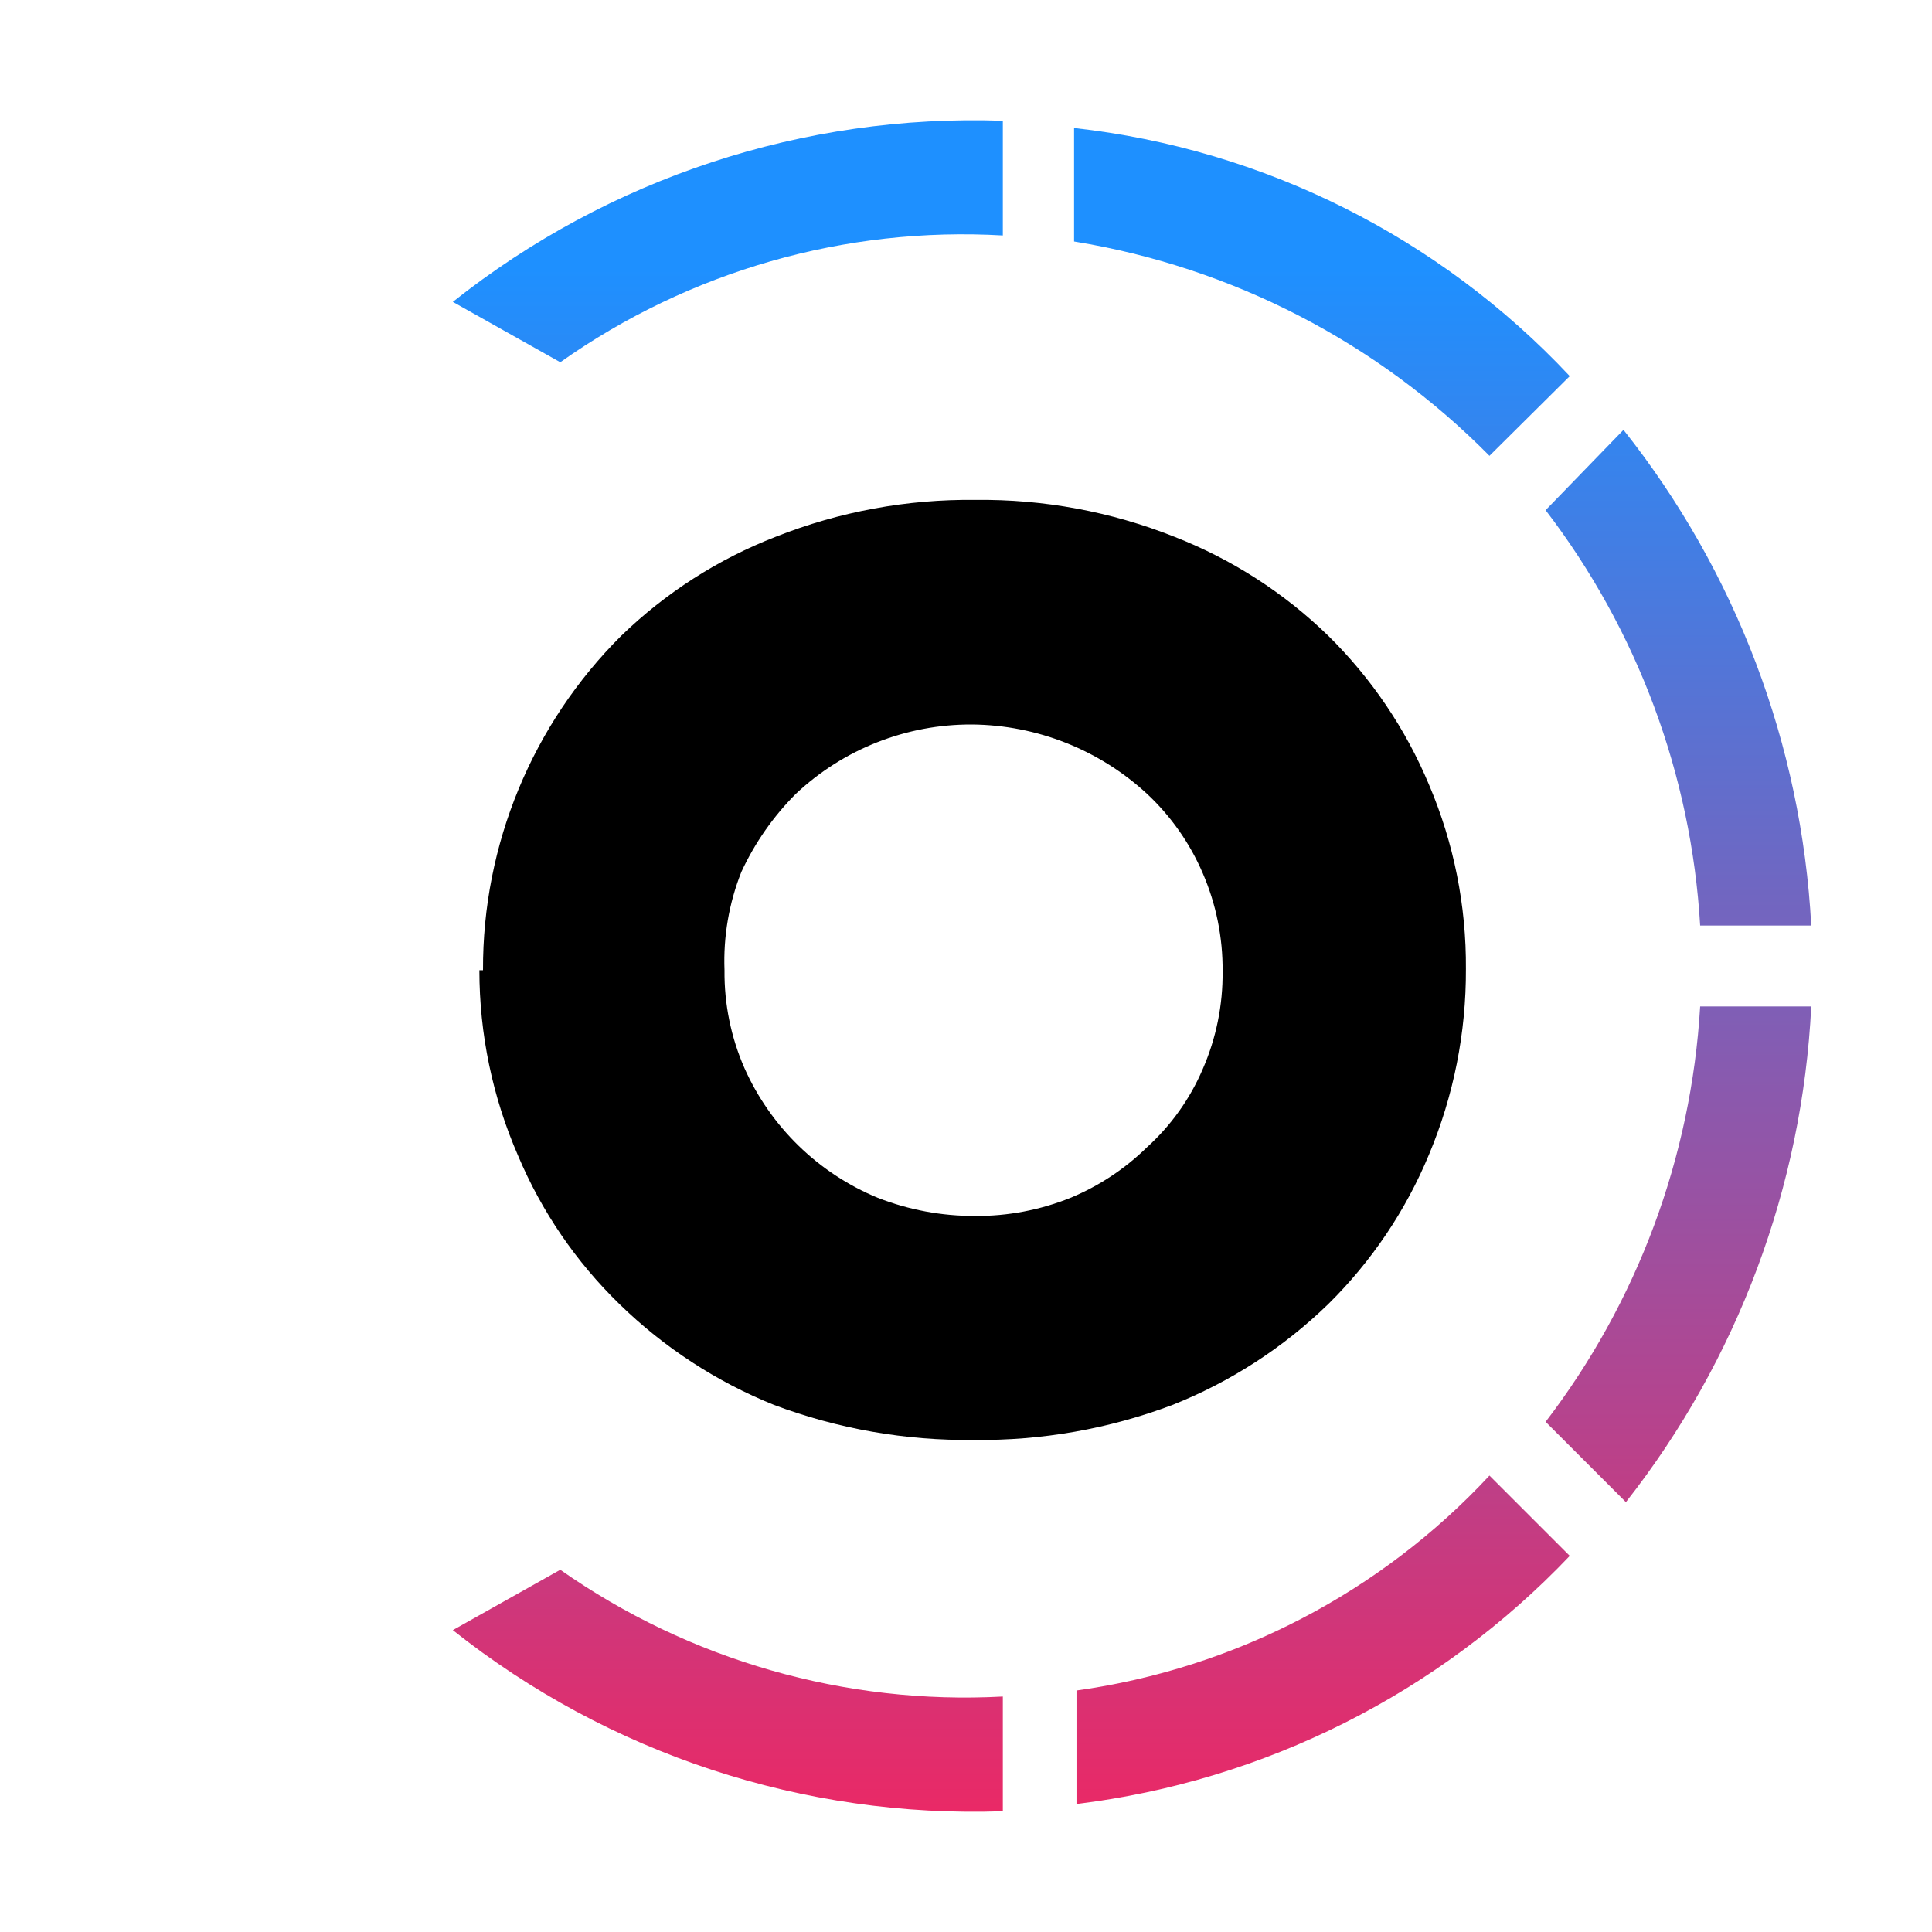
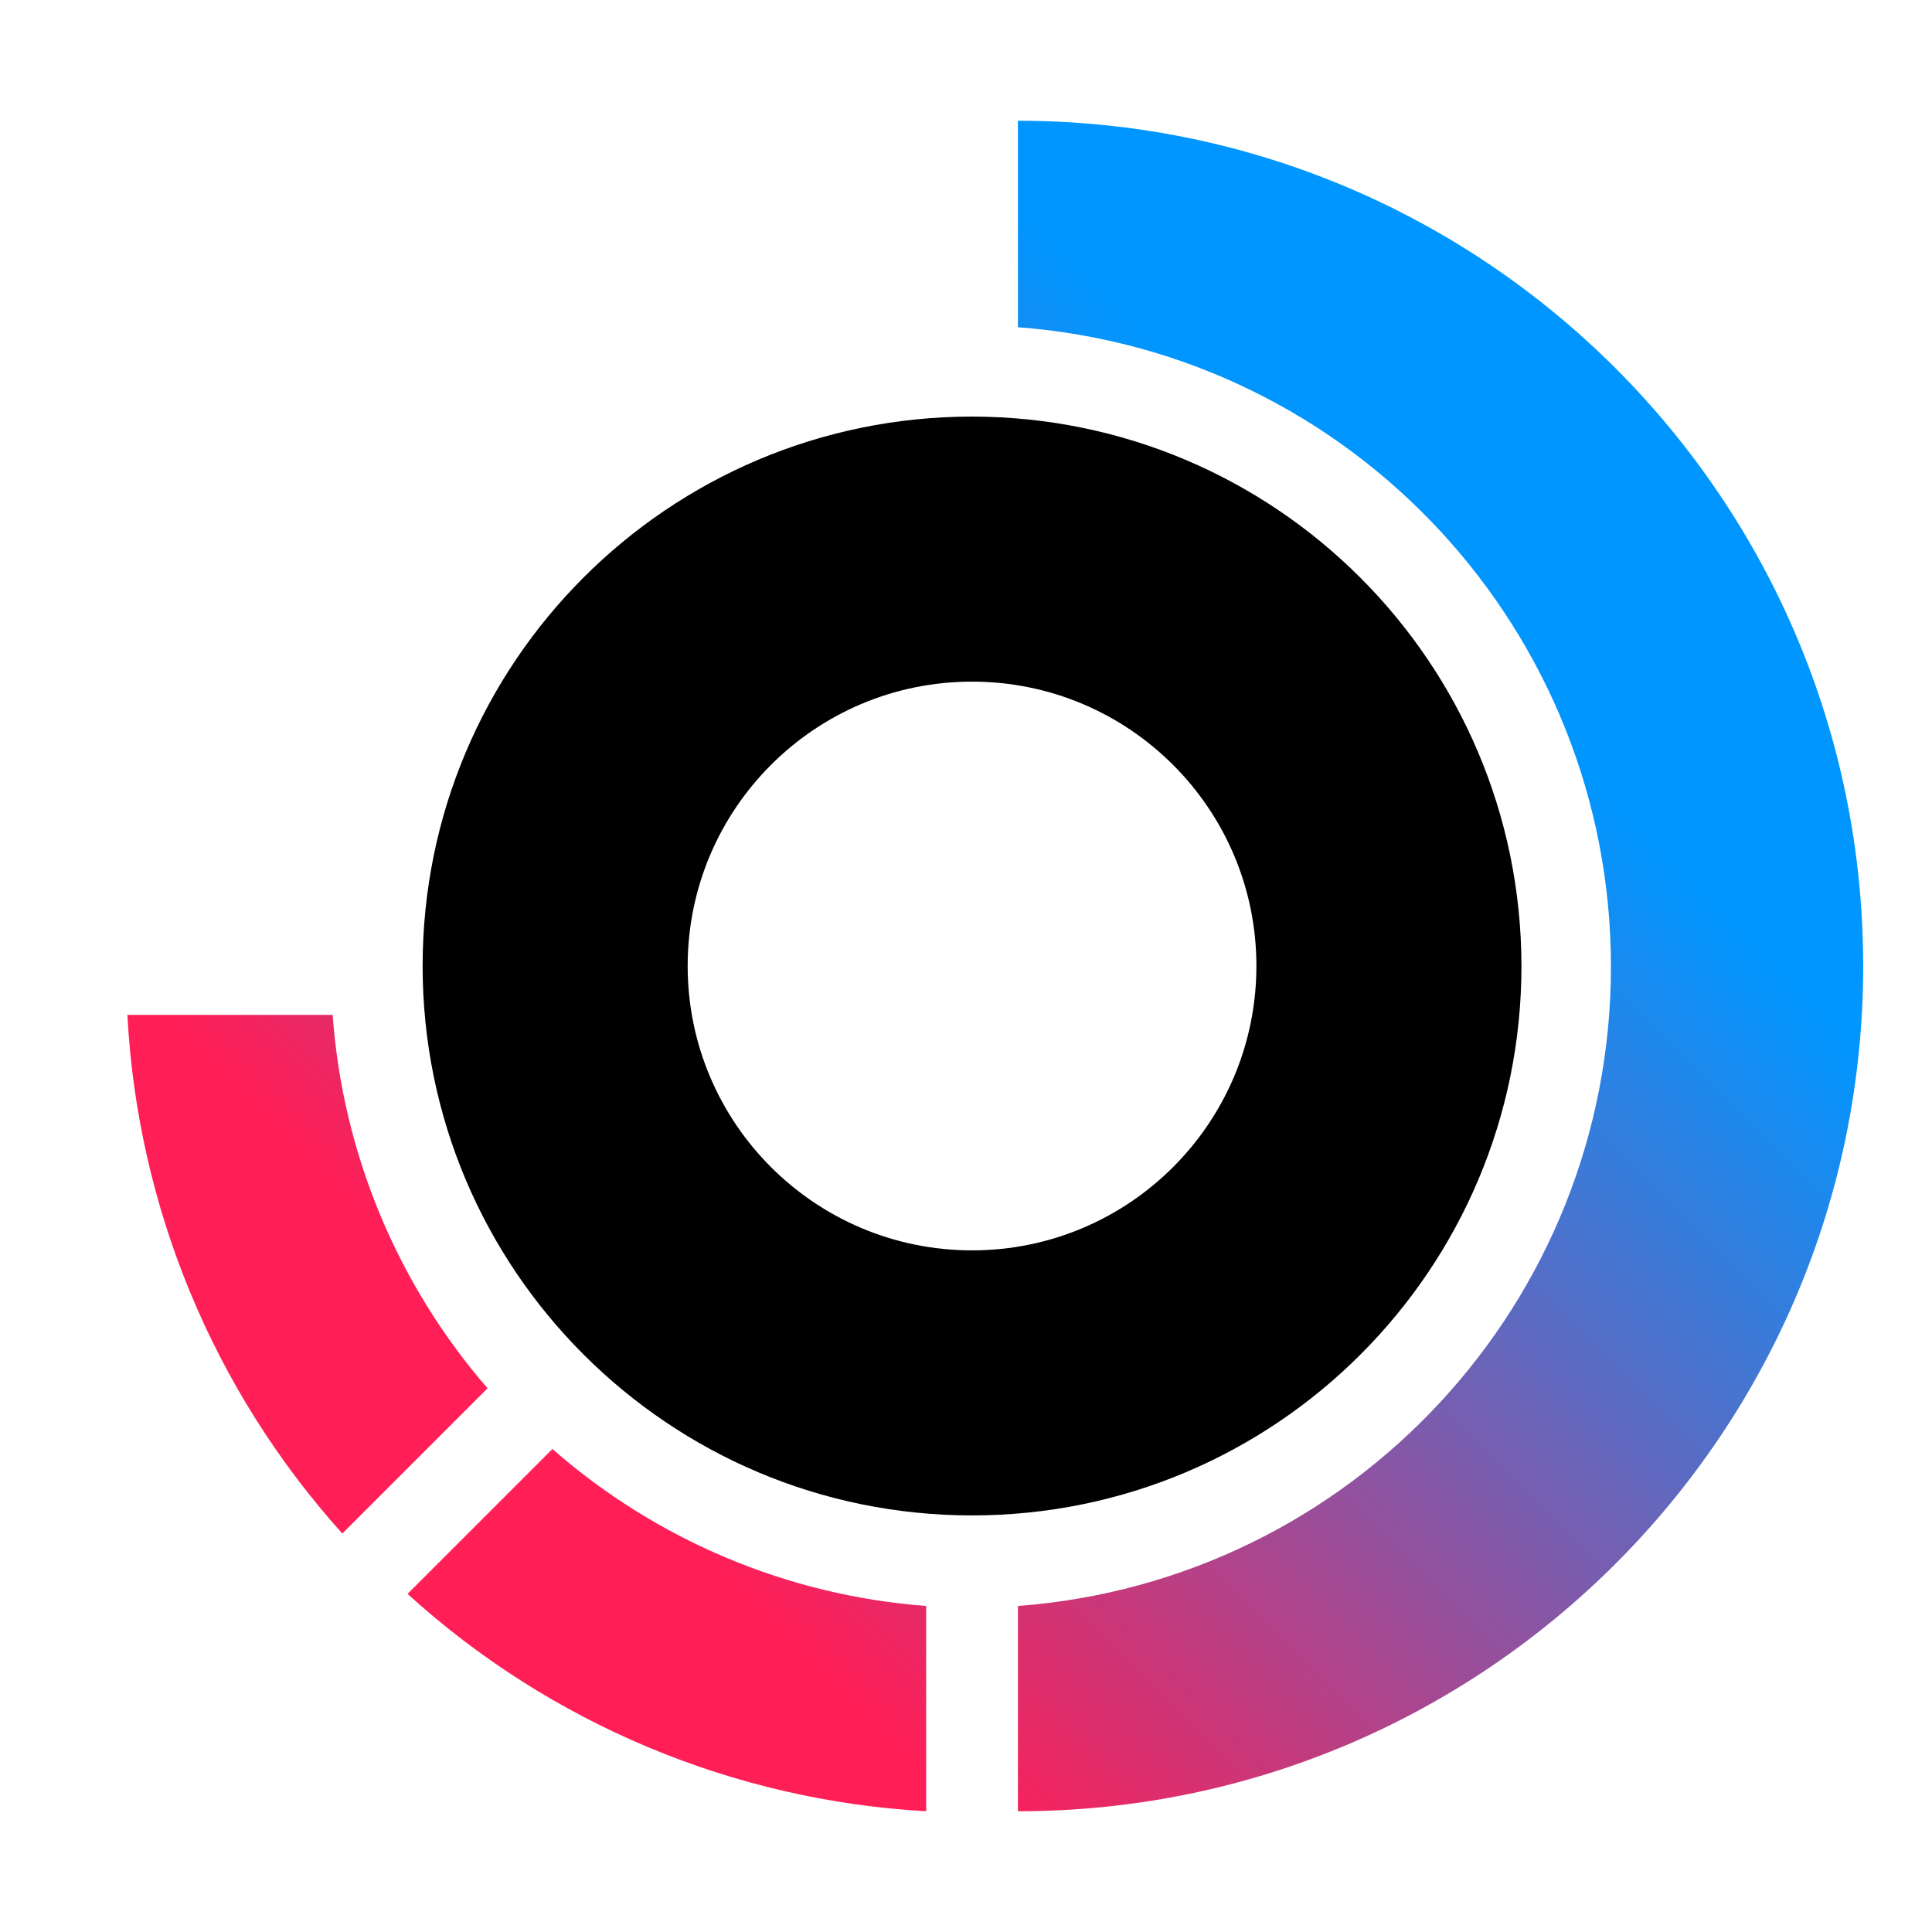
- <svg xmlns="http://www.w3.org/2000/svg" xmlns:xlink="http://www.w3.org/1999/xlink" data-name="Layer 1" viewBox="0 0 32 32">
+ <svg xmlns="http://www.w3.org/2000/svg" data-name="Layer 1" viewBox="0 0 32 32">
  <defs>
-     <linearGradient id="a" x1="751.16" x2="751.16" y1="-639.72" y2="-714.15" gradientTransform="matrix(.38 0 0 -.38 -270.52 -238.65)" gradientUnits="userSpaceOnUse">
-       <stop offset="0" stop-color="#1e90ff" />
+     <linearGradient id="a" x1="-209.59" x2="-223.36" y1="167.02" y2="153.25" gradientTransform="matrix(1 0 0 -1 234 178)" gradientUnits="userSpaceOnUse">
+       <stop offset="0" stop-color="#0096ff" />
      <stop offset="1" stop-color="#ff1e56" />
    </linearGradient>
-     <linearGradient xlink:href="#a" id="b" x1="777.43" x2="777.43" y1="-639.72" y2="-714.15" />
-     <linearGradient xlink:href="#a" id="c" x1="793.07" x2="793.07" y1="-639.72" y2="-714.15" />
-     <linearGradient xlink:href="#a" id="d" x1="751.16" x2="751.16" y1="-639.72" y2="-714.15" />
  </defs>
-   <path d="M16.61 2A13.87 13.87 0 0 0 7.5 5l1.78 1a11.54 11.54 0 0 1 7.33-2.1Z" style="fill-rule:evenodd;fill:url(#a)" />
-   <path d="M26 6.23a13.26 13.26 0 0 0-8.21-4.11V4a12.48 12.48 0 0 1 6.88 3.55Z" style="fill-rule:evenodd;fill:url(#b)" />
-   <path d="M30 15.33a14.45 14.45 0 0 0-3.11-8.21L25.6 8.45a12.53 12.53 0 0 1 2.56 6.88ZM26.93 24.88A14.45 14.45 0 0 0 30 16.67h-1.84a12.53 12.53 0 0 1-2.56 6.88Z" style="fill-rule:evenodd;fill:url(#c)" />
-   <path d="M17.83 29.88A13.54 13.54 0 0 0 26 25.77l-1.33-1.33A11.51 11.51 0 0 1 17.83 28Z" style="fill-rule:evenodd;fill:url(#b)" />
-   <path d="M7.5 27a13.87 13.87 0 0 0 9.11 3v-1.9A11.67 11.67 0 0 1 9.28 26Z" style="fill-rule:evenodd;fill:url(#d)" />
-   <path d="M12 16.07a3.94 3.94 0 0 0 .33 1.62 4.15 4.15 0 0 0 2.21 2.15 4.38 4.38 0 0 0 1.61.3 4.15 4.15 0 0 0 1.58-.3A4 4 0 0 0 19 19a3.72 3.72 0 0 0 .92-1.29 3.94 3.94 0 0 0 .33-1.62 4 4 0 0 0-.33-1.63 3.91 3.91 0 0 0-.92-1.31A4.33 4.33 0 0 0 16.1 12a4.23 4.23 0 0 0-2.92 1.15 4.53 4.53 0 0 0-.9 1.29 4 4 0 0 0-.28 1.63Zm-4 0a7.77 7.77 0 0 1 2.29-5.54 7.65 7.65 0 0 1 2.56-1.64 8.7 8.7 0 0 1 3.31-.61 8.64 8.64 0 0 1 3.29.61A7.64 7.64 0 0 1 22 10.53 7.55 7.55 0 0 1 23.67 13a7.65 7.65 0 0 1 .61 3.05 7.86 7.86 0 0 1-.61 3.07A7.53 7.53 0 0 1 22 21.6a7.87 7.87 0 0 1-2.58 1.67 9 9 0 0 1-3.29.58 9.1 9.1 0 0 1-3.31-.58 7.88 7.88 0 0 1-2.56-1.67 7.48 7.48 0 0 1-1.68-2.46 7.68 7.68 0 0 1-.64-3.07Z" />
+   <path d="M16.1 6.9a9.1 9.1 0 1 0 9.1 9.1 9.11 9.11 0 0 0-9.1-9.1Zm0 13.81A4.71 4.71 0 1 1 20.81 16a4.71 4.71 0 0 1-4.71 4.71Z" style="fill:#000" />
+   <path d="M16.86 5.41V2a14 14 0 0 1 0 28v-3.4a10.62 10.62 0 0 0 0-21.18ZM8.08 23a10.61 10.61 0 0 1-2.57-6.19h-3.4a13.93 13.93 0 0 0 3.56 8.59l2.4-2.4Zm7.26 7v-3.4A10.6 10.6 0 0 1 9.15 24l-2.4 2.4a13.93 13.93 0 0 0 8.59 3.6Z" style="fill-rule:evenodd;fill:url(#a)" />
</svg>
